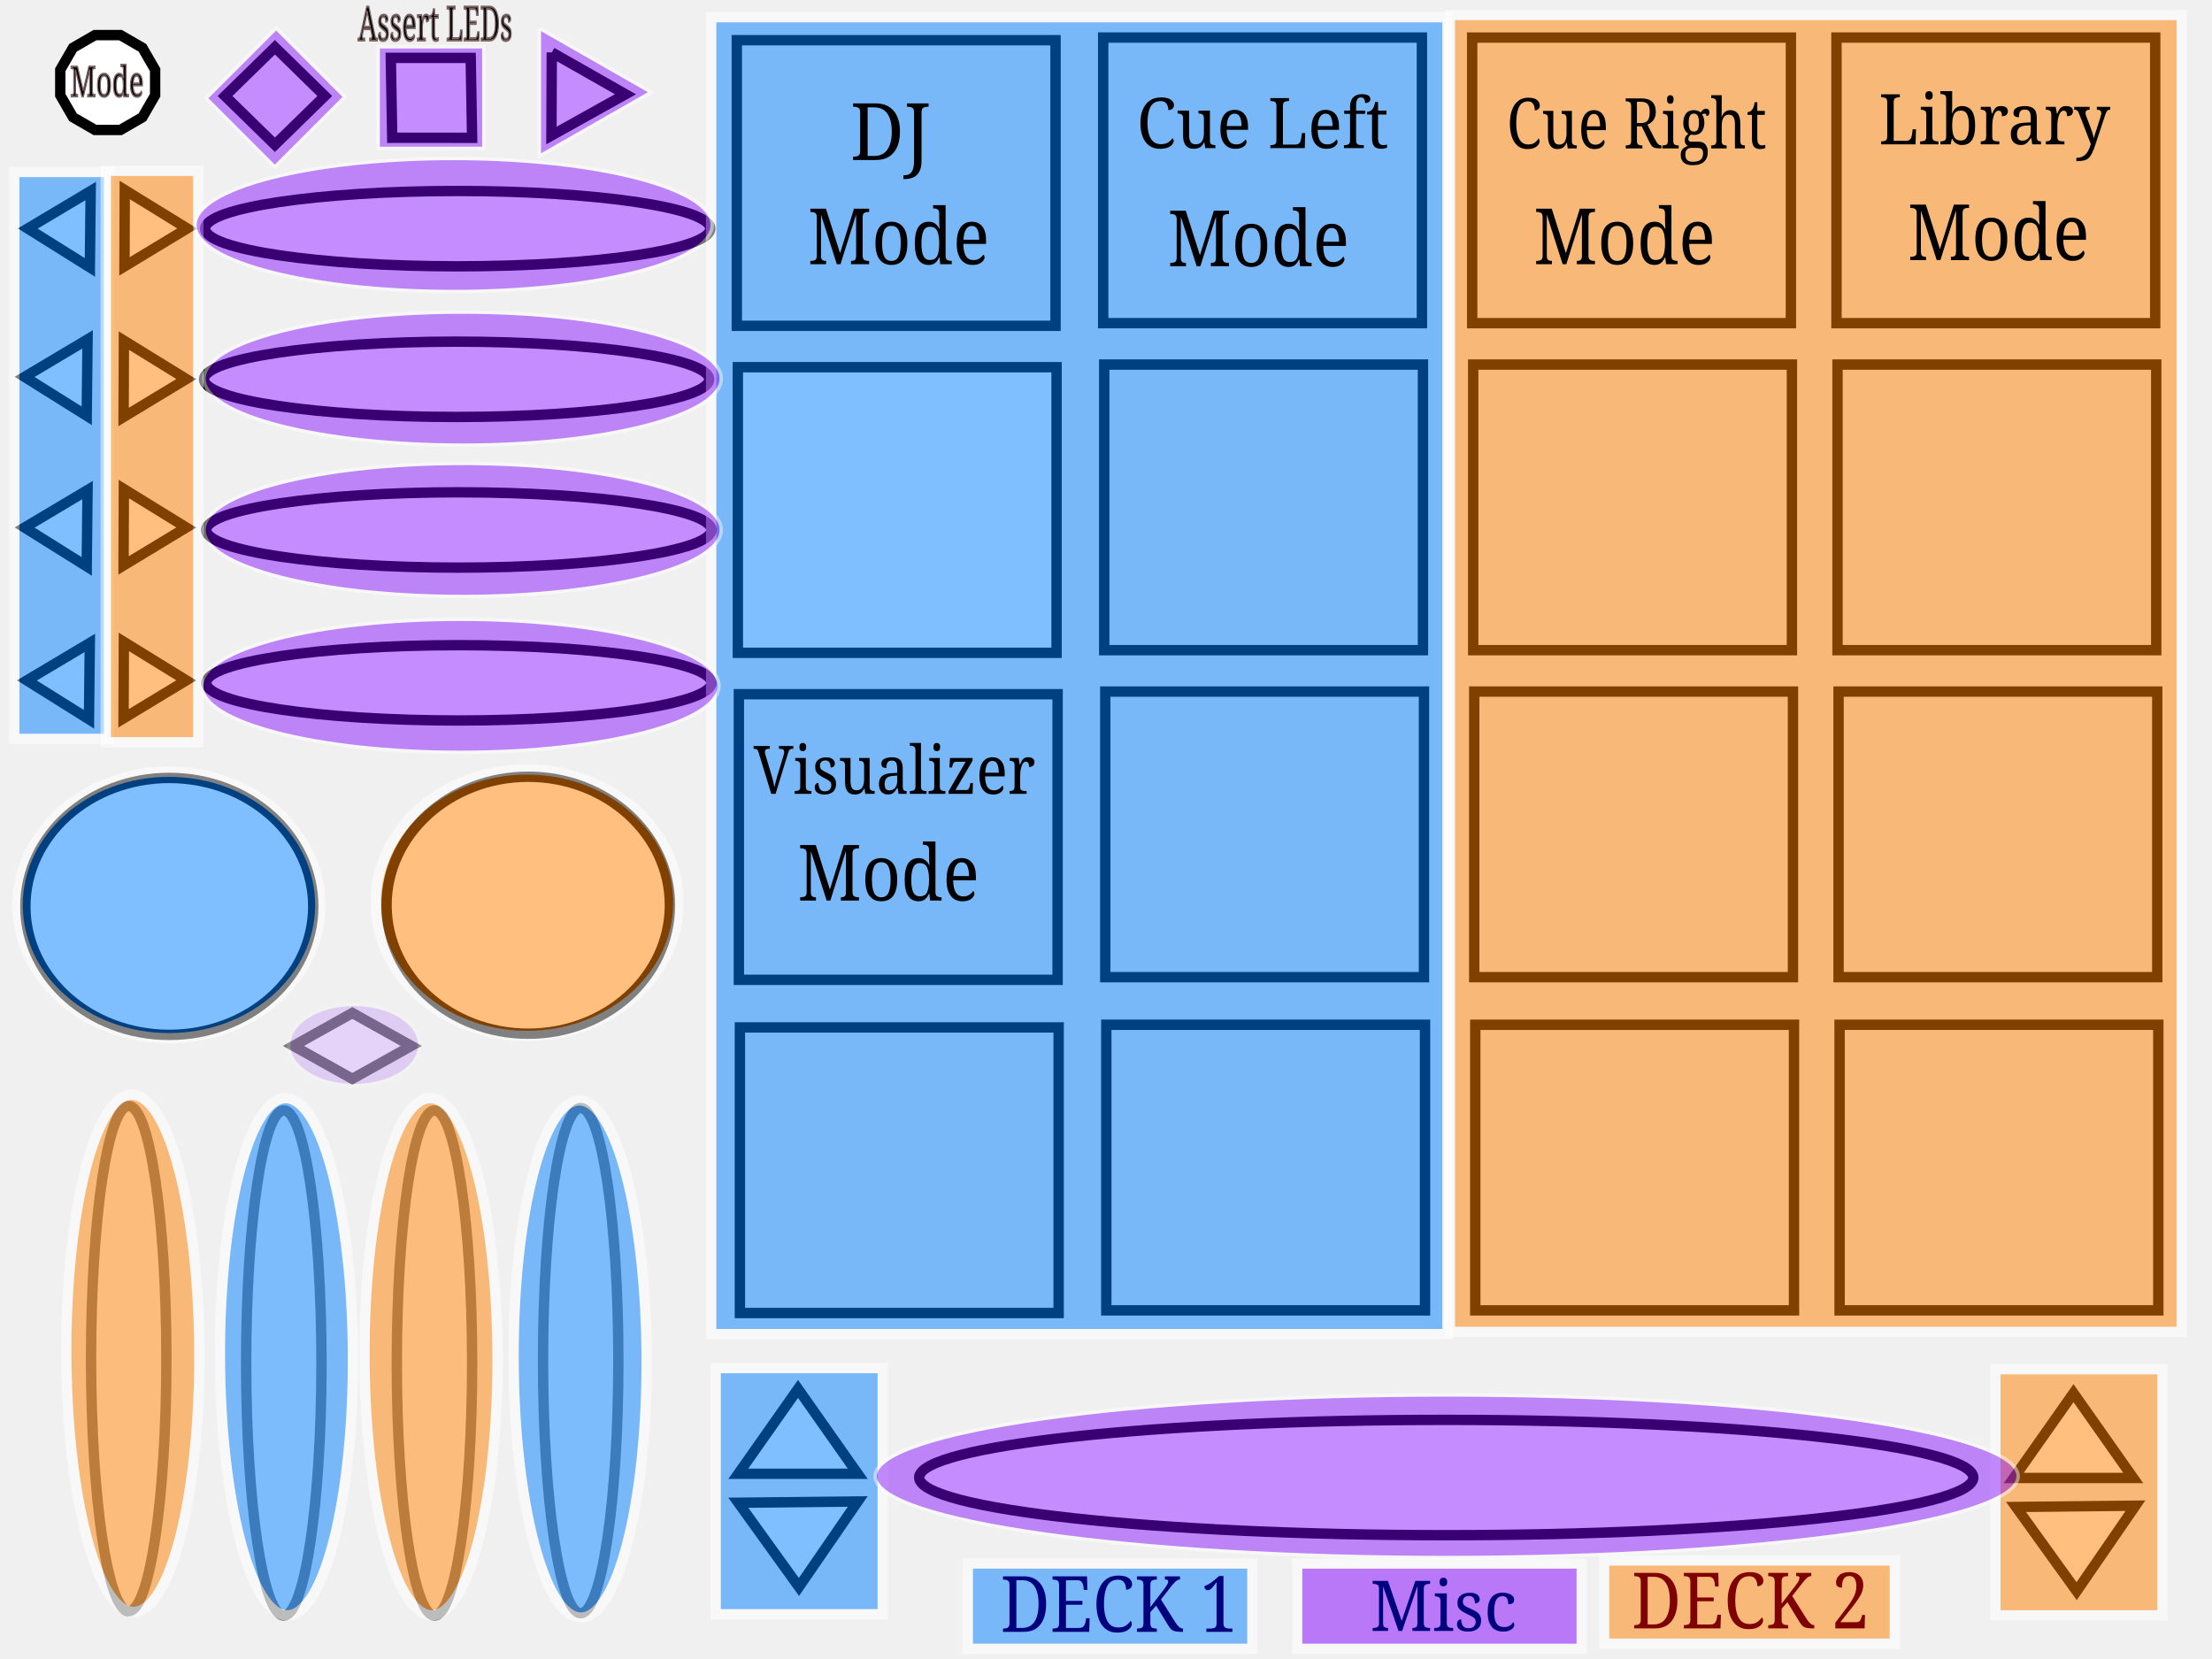
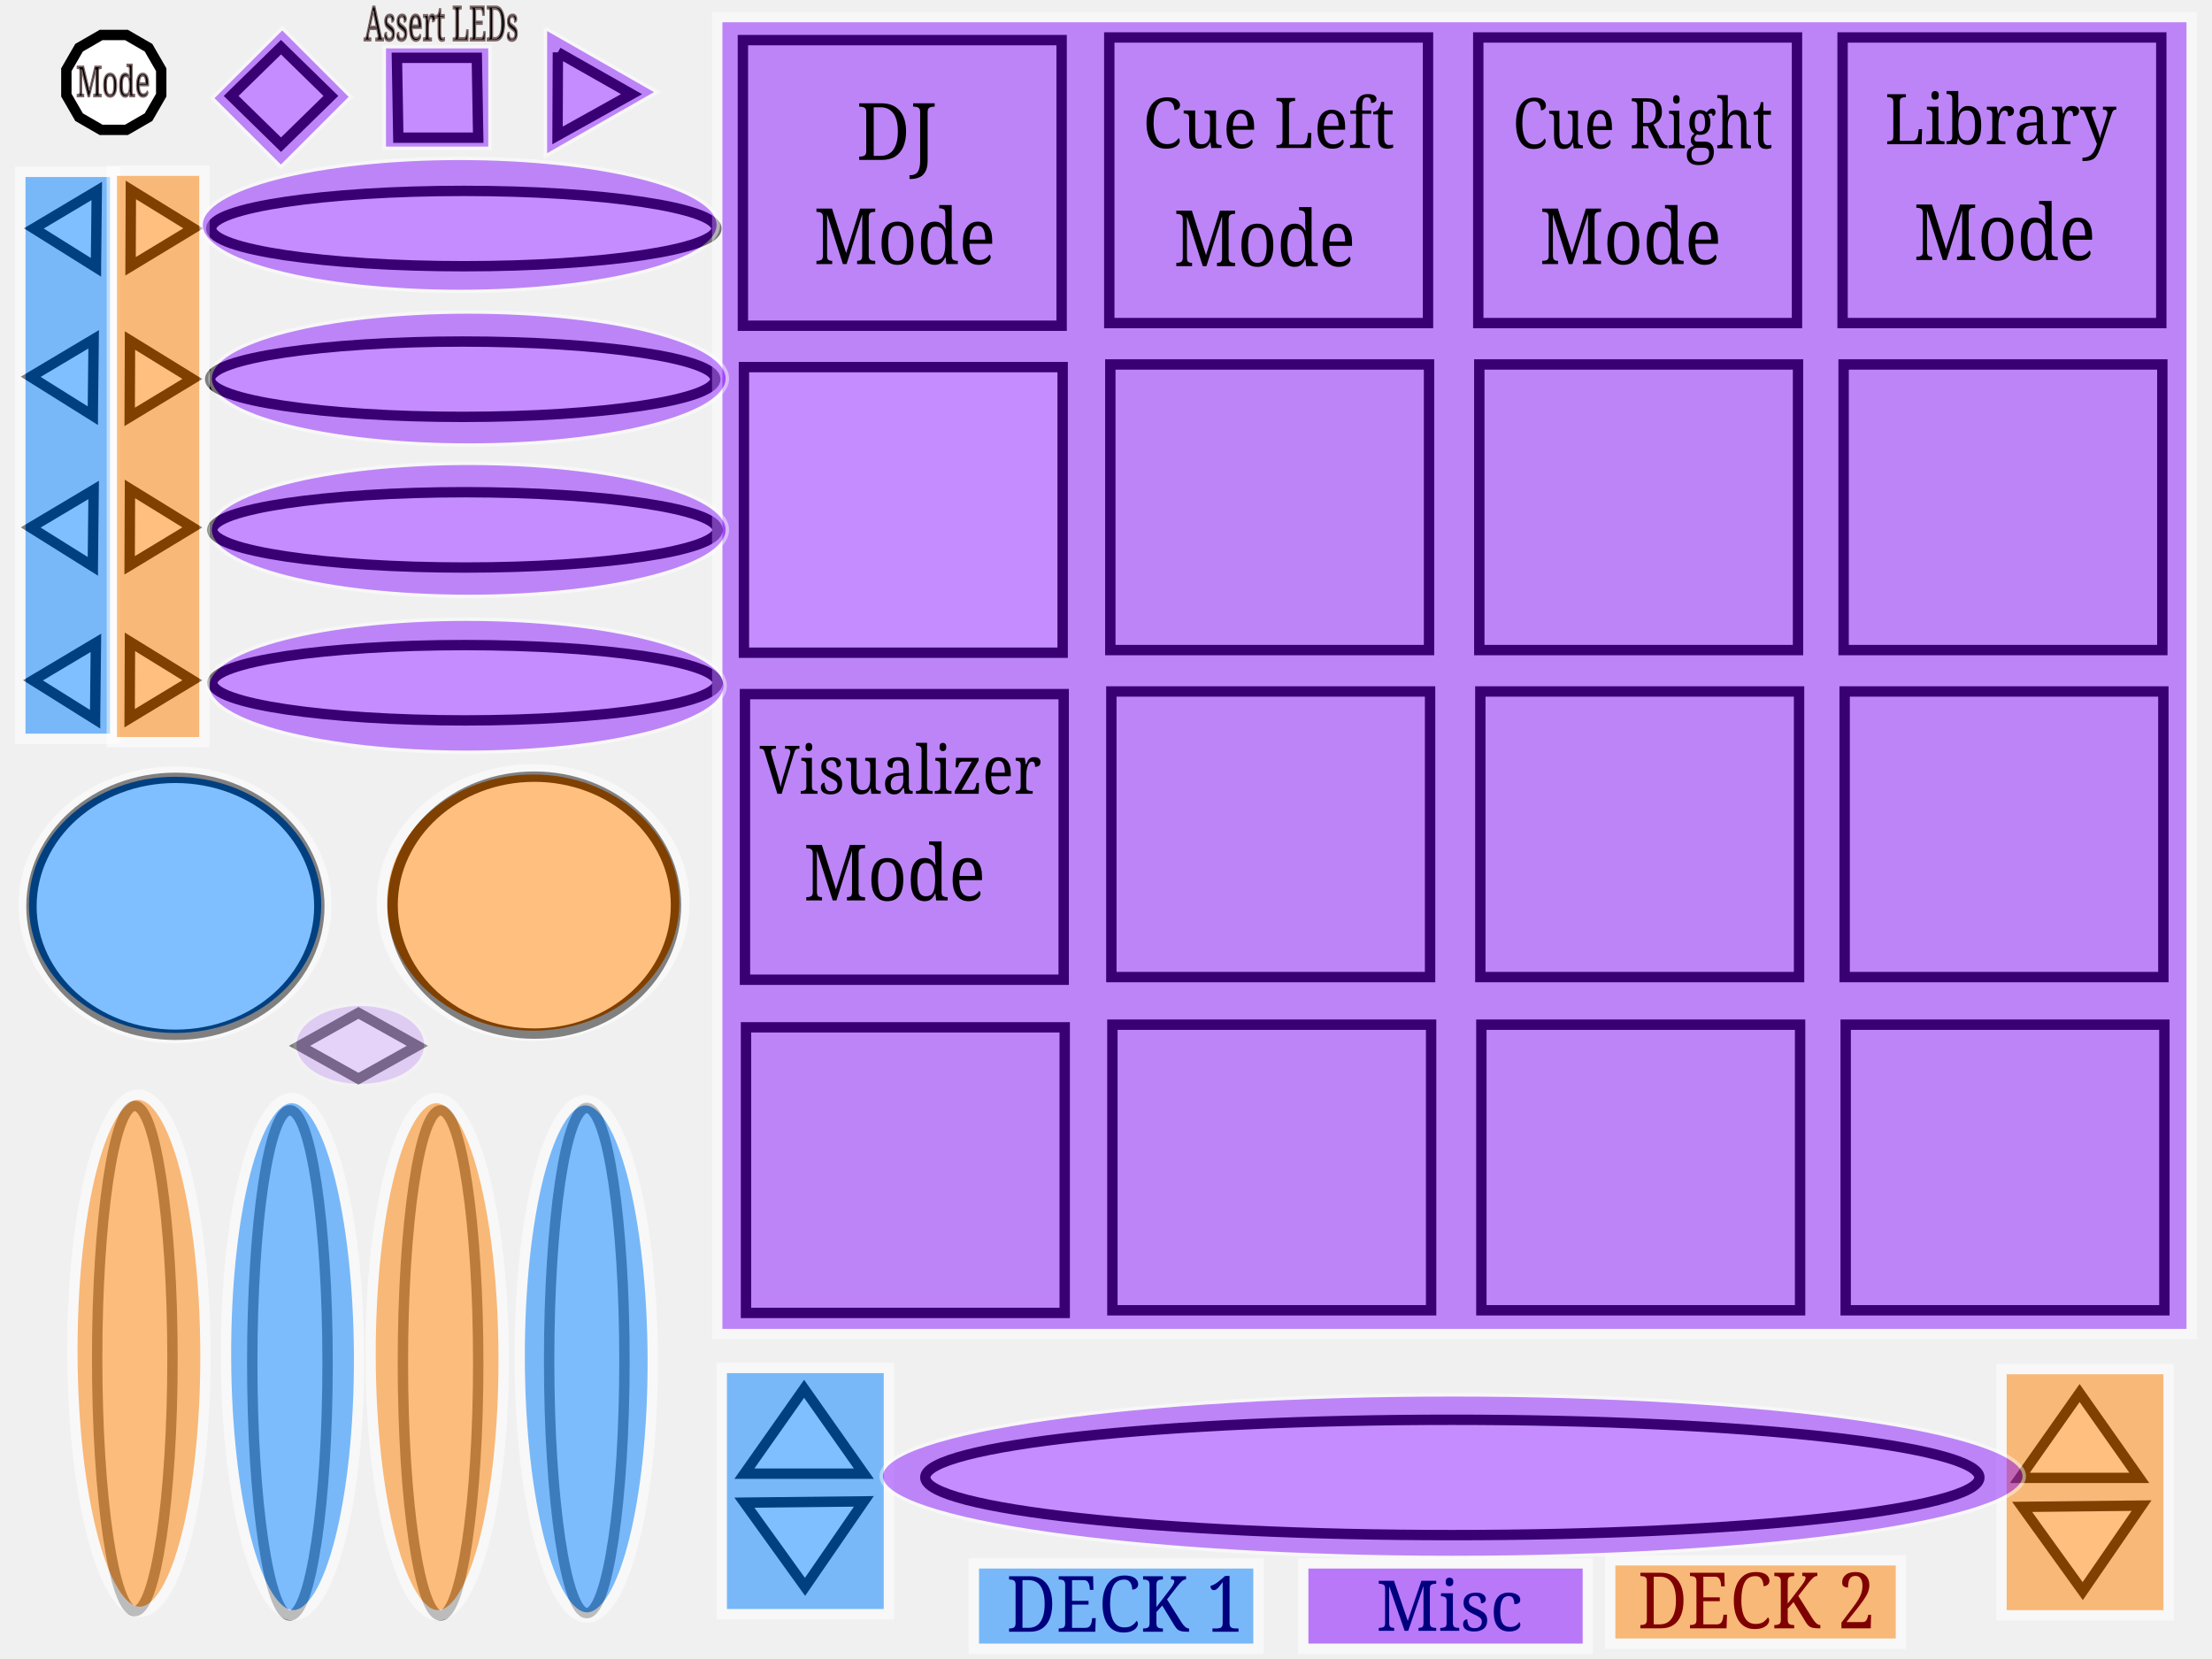
- <svg xmlns="http://www.w3.org/2000/svg" width="640" height="480">
-   <g display="inline">
-     <path fill="#ffffff" stroke="#000000" stroke-width="3" d="m6.023,75.263l11.046,-18.09l11.047,18.09l-22.092,0z" transform="rotate(-89.3703, 17.0691, 66.2168)" id="svg_32" />
-     <path fill="#ffffff" stroke="#000000" stroke-width="3" d="m213.612,426.401l17.279,-24.55l17.28,24.55l-34.559,0z" id="svg_36" />
-     <path fill="#ffffff" stroke="#000000" stroke-width="3" d="m213.744,459.153l17.279,-24.55l17.28,24.55l-34.559,0z" transform="rotate(179.391, 231.025, 446.878)" id="svg_37" />
-     <path fill="#ffffff" stroke="#000000" stroke-width="3" d="m582.65,427.624l17.279,-24.55l17.28,24.55l-34.559,0z" id="svg_38" />
-     <path fill="#ffffff" stroke="#000000" stroke-width="3" d="m583.423,460.376l17.279,-24.55l17.28,24.55l-34.559,0z" transform="rotate(179.391, 600.704, 448.101)" id="svg_39" />
-     <rect fill="none" stroke="#000000" stroke-width="3" x="214.078" y="297.262" width="92.216" height="82.635" id="svg_46" />
-     <rect fill="none" stroke="#000000" stroke-width="3" x="213.78" y="200.855" width="92.216" height="82.635" id="svg_50" />
-     <rect fill="#ffffff" stroke="#000000" stroke-width="3" x="213.479" y="106.242" width="92.216" height="82.635" id="svg_51" />
-     <rect fill="none" stroke="#000000" stroke-width="3" x="213.18" y="11.632" width="92.216" height="82.635" id="svg_52" />
-     <rect fill="none" stroke="#000000" stroke-width="3" x="320.085" y="296.497" width="92.216" height="82.635" id="svg_53" />
-     <rect fill="none" stroke="#000000" stroke-width="3" x="319.787" y="200.09" width="92.216" height="82.635" id="svg_54" />
-     <rect fill="none" stroke="#000000" stroke-width="3" x="319.486" y="105.477" width="92.216" height="82.635" id="svg_55" />
-     <rect fill="none" stroke="#000000" stroke-width="3" x="319.187" y="10.867" width="92.216" height="82.635" id="svg_56" />
-     <rect fill="none" stroke="#000000" stroke-width="3" x="426.843" y="296.498" width="92.216" height="82.635" id="svg_65" />
-     <rect fill="none" stroke="#000000" stroke-width="3" x="426.545" y="200.091" width="92.216" height="82.635" id="svg_66" />
-     <rect fill="none" stroke="#000000" stroke-width="3" x="426.244" y="105.478" width="92.216" height="82.635" id="svg_67" />
-     <rect fill="none" stroke="#000000" stroke-width="3" x="425.945" y="10.868" width="92.216" height="82.635" id="svg_68" />
-     <rect fill="none" stroke="#000000" stroke-width="3" x="532.248" y="296.497" width="92.216" height="82.635" id="svg_77" />
-     <rect fill="none" stroke="#000000" stroke-width="3" x="531.95" y="200.09" width="92.216" height="82.635" id="svg_78" />
-     <rect fill="none" stroke="#000000" stroke-width="3" x="531.649" y="105.477" width="92.216" height="82.635" id="svg_79" />
-     <rect fill="none" stroke="#000000" stroke-width="3" x="531.35" y="10.867" width="92.216" height="82.635" id="svg_80" />
-     <ellipse fill="#ffffff" stroke="#000000" stroke-width="3" cx="418.443" cy="427.495" id="svg_82" rx="16.684" ry="152.494" transform="rotate(-89.9922, 418.443, 427.495)" />
-     <path fill="#ffffff" stroke="#000000" stroke-width="3" d="m34.056,75.11l11.046,-18.09l11.047,18.09l-22.092,0z" transform="rotate(90.2301, 45.1023, 66.0645)" id="svg_86" />
-     <path fill="#ffffff" stroke="#000000" stroke-width="3" d="m5.117,118.193l11.046,-18.09l11.047,18.09l-22.092,0l0,0z" transform="rotate(-89.3703, 16.1628, 109.146)" id="svg_90" />
-     <path fill="#ffffff" stroke="#000000" stroke-width="3" d="m33.804,118.681l11.046,-18.09l11.047,18.09l-22.092,0z" transform="rotate(90.2301, 44.8495, 109.636)" id="svg_91" />
-     <path fill="#ffffff" stroke="#000000" stroke-width="3" d="m5.117,161.783l11.046,-18.09l11.047,18.09l-22.092,0l0,0z" transform="rotate(-89.3703, 16.1628, 152.736)" id="svg_92" />
-     <path fill="#ffffff" stroke="#000000" stroke-width="3" d="m33.792,161.63l11.046,-18.09l11.047,18.09l-22.092,0z" transform="rotate(90.2301, 44.8386, 152.584)" id="svg_93" />
-     <path fill="#ffffff" stroke="#000000" stroke-width="3" d="m5.772,206.013l11.046,-18.09l11.047,18.09l-22.092,0l0,0z" transform="rotate(-89.3703, 16.8184, 196.967)" id="svg_94" />
-     <path fill="#ffffff" stroke="#000000" stroke-width="3" d="m33.792,205.86l11.046,-18.09l11.047,18.09l-22.092,0z" transform="rotate(90.2301, 44.8386, 196.814)" id="svg_95" />
-     <ellipse fill="#ffffff" stroke="#000000" stroke-width="3" cx="132.436" cy="66.154" id="svg_96" rx="73.077" ry="10.897" />
-     <ellipse fill="#ffffff" stroke="#000000" stroke-width="3" cx="132.115" cy="109.743" rx="73.077" ry="10.897" id="svg_98" />
-     <ellipse fill="#ffffff" stroke="#000000" stroke-width="3" cx="132.757" cy="153.333" rx="73.077" ry="10.897" id="svg_99" />
-     <ellipse fill="#ffffff" stroke="#000000" stroke-width="3" cx="132.757" cy="197.564" rx="73.077" ry="10.897" id="svg_100" />
-     <ellipse fill="#ffffff" stroke="#000000" stroke-width="3" cx="48.983" cy="262.251" id="svg_101" rx="41.648" ry="37.173" />
-     <ellipse fill="#ffffff" stroke="#000000" stroke-width="3" cx="152.829" cy="261.907" rx="40.994" ry="37.173" id="svg_105" />
-     <ellipse opacity="0.5" fill="#ffffff" stroke="#000000" stroke-width="3" cx="37.244" cy="393.076" rx="73.077" ry="10.897" id="svg_110" transform="rotate(-90.0016, 37.2441, 393.076)" />
-     <ellipse opacity="0.5" fill="#ffffff" stroke="#000000" stroke-width="3" cx="82.115" cy="394.36" rx="73.077" ry="10.897" transform="rotate(-90.0016, 82.1152, 394.359)" id="svg_111" />
-     <ellipse opacity="0.5" fill="#ffffff" stroke="#000000" stroke-width="3" cx="125.706" cy="394.359" rx="73.077" ry="10.897" transform="rotate(-90.0016, 125.707, 394.359)" id="svg_112" />
-     <ellipse opacity="0.5" fill="#ffffff" stroke="#000000" stroke-width="3" cx="168.013" cy="393.668" rx="73.077" ry="10.897" transform="rotate(-90.0016, 168.014, 393.668)" id="svg_113" />
-     <path opacity="0.5" fill="#ffffff" stroke="#000000" stroke-width="3" d="m84.903,302.613l17.042,-9.525l17.042,9.525l-17.042,9.525l-17.042,-9.525z" id="svg_114" />
-     <path fill="#ffffff" stroke="#000000" stroke-width="3" d="m65.441,27.779l14.101,-14.427l14.101,14.427l-14.101,14.427l-14.101,-14.427z" id="svg_116" transform="rotate(-90.0006, 79.5414, 27.7794)" />
-     <path fill="#ffffff" stroke="#000000" stroke-width="3" d="m108.639,28.303l16.198,-16.489l16.199,16.489l-16.199,16.489l-16.198,-16.489z" transform="rotate(134.509, 124.837, 28.3035)" id="svg_117" />
-     <path fill="#ffffff" stroke="#000000" stroke-width="3" d="m158.262,37.911l12.019,-21.366l12.02,21.366l-24.04,0z" transform="rotate(90.2301, 170.282, 27.2283)" id="svg_118" />
-     <path fill="#ffffff" stroke="#000000" stroke-width="3" d="m17.435,20.197l3.678,-6.369l6.37,-3.678l7.355,0l6.369,3.678l3.678,6.369l0,7.355l-3.678,6.369l-6.369,3.678l-7.355,0l-6.37,-3.678l-3.678,-6.369l0,-7.355z" id="svg_119" />
+ <svg xmlns="http://www.w3.org/2000/svg" width="1280" height="960" id="svg2" version="1.1">
+   <defs id="defs100" />
+   <g display="inline" id="g4" style="display:inline" transform="matrix(2,0,0,2,3.526055,-0.05212036)">
+     <path id="svg_32" transform="matrix(0.01099012,-0.9999396,0.9999396,0.01099012,-49.33129,82.55714)" d="m 6.023,75.263 11.046,-18.09 11.047,18.09 -22.092,0 z" style="fill:#ffffff;stroke:#000000;stroke-width:3" />
+     <path id="svg_36" d="m 213.612,426.401 17.279,-24.55 17.28,24.55 -34.559,0 z" style="fill:#ffffff;stroke:#000000;stroke-width:3" />
+     <path id="svg_37" transform="matrix(-0.9999435,0.01062886,-0.01062886,-0.9999435,466.7867,891.2752)" d="m 213.744,459.153 17.279,-24.55 17.28,24.55 -34.559,0 z" style="fill:#ffffff;stroke:#000000;stroke-width:3" />
+     <path id="svg_38" d="m 582.65,427.624 17.279,-24.55 17.28,24.55 -34.559,0 z" style="fill:#ffffff;stroke:#000000;stroke-width:3" />
+     <path id="svg_39" transform="matrix(-0.9999435,0.01062886,-0.01062886,-0.9999435,1206.137,889.7919)" d="m 583.423,460.376 17.279,-24.55 17.28,24.55 -34.559,0 z" style="fill:#ffffff;stroke:#000000;stroke-width:3" />
+     <rect id="svg_46" height="82.635" width="92.216" y="297.262" x="214.078" style="fill:none;stroke:#000000;stroke-width:3" />
+     <rect id="svg_50" height="82.635" width="92.216" y="200.855" x="213.78" style="fill:none;stroke:#000000;stroke-width:3" />
+     <rect id="svg_51" height="82.635" width="92.216" y="106.242" x="213.479" style="fill:#ffffff;stroke:#000000;stroke-width:3" />
+     <rect id="svg_52" height="82.635" width="92.216" y="11.632" x="213.18" style="fill:none;stroke:#000000;stroke-width:3" />
+     <rect id="svg_53" height="82.635" width="92.216" y="296.497" x="320.085" style="fill:none;stroke:#000000;stroke-width:3" />
+     <rect id="svg_54" height="82.635" width="92.216" y="200.09" x="319.787" style="fill:none;stroke:#000000;stroke-width:3" />
+     <rect id="svg_55" height="82.635" width="92.216" y="105.477" x="319.486" style="fill:none;stroke:#000000;stroke-width:3" />
+     <rect id="svg_56" height="82.635" width="92.216" y="10.867" x="319.187" style="fill:none;stroke:#000000;stroke-width:3" />
+     <rect id="svg_65" height="82.635" width="92.216" y="296.498" x="426.843" style="fill:none;stroke:#000000;stroke-width:3" />
+     <rect id="svg_66" height="82.635" width="92.216" y="200.091" x="426.545" style="fill:none;stroke:#000000;stroke-width:3" />
+     <rect id="svg_67" height="82.635" width="92.216" y="105.478" x="426.244" style="fill:none;stroke:#000000;stroke-width:3" />
+     <rect id="svg_68" height="82.635" width="92.216" y="10.868" x="425.945" style="fill:none;stroke:#000000;stroke-width:3" />
+     <rect id="svg_77" height="82.635" width="92.216" y="296.497" x="532.248" style="fill:none;stroke:#000000;stroke-width:3" />
+     <rect id="svg_78" height="82.635" width="92.216" y="200.09" x="531.95" style="fill:none;stroke:#000000;stroke-width:3" />
+     <rect id="svg_79" height="82.635" width="92.216" y="105.477" x="531.649" style="fill:none;stroke:#000000;stroke-width:3" />
+     <rect id="svg_80" height="82.635" width="92.216" y="10.867" x="531.35" style="fill:none;stroke:#000000;stroke-width:3" />
+     <ellipse transform="matrix(1.3613568e-4,-1,1,1.3613568e-4,-9.108961,845.8798)" ry="152.494" rx="16.684" id="svg_82" cy="427.495" cx="418.443" style="fill:#ffffff;stroke:#000000;stroke-width:3" d="m 435.128,427.495 c 0,84.22 -7.47,152.494 -16.684,152.494 -9.215,0 -16.684,-68.274 -16.684,-152.494 0,-84.22 7.47,-152.494 16.684,-152.494 9.215,0 16.684,68.274 16.684,152.494 z" />
+     <path id="svg_86" transform="matrix(-0.00401599,0.9999919,-0.9999919,-0.00401599,111.3474,21.22788)" d="m 34.056,75.11 11.046,-18.09 11.047,18.09 -22.092,0 z" style="fill:#ffffff;stroke:#000000;stroke-width:3" />
+     <path id="svg_90" transform="matrix(0.01099012,-0.9999396,0.9999396,0.01099012,-93.15424,124.1083)" d="m 5.117,118.193 11.046,-18.09 11.047,18.09 -22.092,0 1e-6,0 z" style="fill:#ffffff;stroke:#000000;stroke-width:3" />
+     <path id="svg_91" transform="matrix(-0.00401599,0.9999919,-0.9999919,-0.00401599,154.6647,65.22716)" d="m 33.804,118.681 11.046,-18.09 11.047,18.09 -22.092,0 z" style="fill:#ffffff;stroke:#000000;stroke-width:3" />
+     <path id="svg_92" transform="matrix(0.01099012,-0.9999396,0.9999396,0.01099012,-136.7416,167.2192)" d="m 5.117,161.783 11.046,-18.09 11.047,18.09 -22.092,0 1e-6,0 z" style="fill:#ffffff;stroke:#000000;stroke-width:3" />
+     <path id="svg_93" transform="matrix(-0.00401599,0.9999919,-0.9999919,-0.00401599,197.6014,108.3585)" d="m 33.792,161.63 11.046,-18.09 11.047,18.09 -22.092,0 z" style="fill:#ffffff;stroke:#000000;stroke-width:3" />
+     <path id="svg_94" transform="matrix(0.01099012,-0.9999396,0.9999396,0.01099012,-180.3215,211.6197)" d="m 5.772,206.013 11.046,-18.09 11.047,18.09 -22.092,0 1e-6,0 z" style="fill:#ffffff;stroke:#000000;stroke-width:3" />
+     <path id="svg_95" transform="matrix(-0.00401599,0.9999919,-0.9999919,-0.00401599,241.8311,152.7662)" d="m 33.792,205.86 11.046,-18.09 11.047,18.09 -22.092,0 z" style="fill:#ffffff;stroke:#000000;stroke-width:3" />
+     <ellipse ry="10.897" rx="73.077" id="svg_96" cy="66.154" cx="132.436" style="fill:#ffffff;stroke:#000000;stroke-width:3" d="m 205.513,66.154 c 0,6.019 -32.718,10.897 -73.077,10.897 -40.359,0 -73.077,-4.879 -73.077,-10.897 0,-6.019 32.718,-10.897 73.077,-10.897 40.359,0 73.077,4.879 73.077,10.897 z" />
+     <ellipse id="svg_98" ry="10.897" rx="73.077" cy="109.743" cx="132.115" style="fill:#ffffff;stroke:#000000;stroke-width:3" d="m 205.192,109.743 c 0,6.019 -32.718,10.897 -73.077,10.897 -40.359,0 -73.077,-4.879 -73.077,-10.897 0,-6.019 32.718,-10.897 73.077,-10.897 40.359,0 73.077,4.879 73.077,10.897 z" />
+     <ellipse id="svg_99" ry="10.897" rx="73.077" cy="153.333" cx="132.757" style="fill:#ffffff;stroke:#000000;stroke-width:3" d="m 205.834,153.333 c 0,6.019 -32.718,10.897 -73.077,10.897 -40.359,0 -73.077,-4.879 -73.077,-10.897 0,-6.019 32.718,-10.897 73.077,-10.897 40.359,0 73.077,4.879 73.077,10.897 z" />
+     <ellipse id="svg_100" ry="10.897" rx="73.077" cy="197.564" cx="132.757" style="fill:#ffffff;stroke:#000000;stroke-width:3" d="m 205.834,197.564 c 0,6.019 -32.718,10.897 -73.077,10.897 -40.359,0 -73.077,-4.879 -73.077,-10.897 0,-6.019 32.718,-10.897 73.077,-10.897 40.359,0 73.077,4.879 73.077,10.897 z" />
+     <ellipse ry="37.173" rx="41.648" id="svg_101" cy="262.251" cx="48.983" style="fill:#ffffff;stroke:#000000;stroke-width:3" d="m 90.631,262.251 c 0,20.53 -18.646,37.173 -41.648,37.173 -23.002,0 -41.648,-16.643 -41.648,-37.173 0,-20.53 18.646,-37.173 41.648,-37.173 23.002,0 41.648,16.643 41.648,37.173 z" />
+     <ellipse id="svg_105" ry="37.173" rx="40.994" cy="261.907" cx="152.829" style="fill:#ffffff;stroke:#000000;stroke-width:3" d="m 193.823,261.907 c 0,20.53 -18.354,37.173 -40.994,37.173 -22.641,0 -40.994,-16.643 -40.994,-37.173 0,-20.53 18.354,-37.173 40.994,-37.173 22.641,0 40.994,16.643 40.994,37.173 z" />
+     <ellipse transform="matrix(-2.7925268e-5,-1,1,-2.7925268e-5,-355.8309,430.3311)" id="svg_110" ry="10.897" rx="73.077" cy="393.076" cx="37.244" style="opacity:0.5;fill:#ffffff;stroke:#000000;stroke-width:3" d="m 110.321,393.076 c 0,6.019 -32.718,10.897 -73.077,10.897 -40.359,0 -73.077,-4.879 -73.077,-10.897 0,-6.019 32.718,-10.897 73.077,-10.897 40.359,0 73.077,4.879 73.077,10.897 z" />
+     <ellipse id="svg_111" transform="matrix(-2.7925268e-5,-1,1,-2.7925268e-5,-312.2415,476.4852)" ry="10.897" rx="73.077" cy="394.36" cx="82.115" style="opacity:0.5;fill:#ffffff;stroke:#000000;stroke-width:3" d="m 155.192,394.36 c 0,6.019 -32.718,10.897 -73.077,10.897 -40.359,0 -73.077,-4.879 -73.077,-10.897 0,-6.019 32.718,-10.897 73.077,-10.897 40.359,0 73.077,4.879 73.077,10.897 z" />
+     <ellipse id="svg_112" transform="matrix(-2.7925268e-5,-1,1,-2.7925268e-5,-268.6485,520.077)" ry="10.897" rx="73.077" cy="394.359" cx="125.706" style="opacity:0.5;fill:#ffffff;stroke:#000000;stroke-width:3" d="m 198.783,394.359 c 0,6.019 -32.718,10.897 -73.077,10.897 -40.359,0 -73.077,-4.879 -73.077,-10.897 0,-6.019 32.718,-10.897 73.077,-10.897 40.359,0 73.077,4.879 73.077,10.897 z" />
+     <ellipse id="svg_113" transform="matrix(-2.7925268e-5,-1,1,-2.7925268e-5,-225.6493,561.693)" ry="10.897" rx="73.077" cy="393.668" cx="168.013" style="opacity:0.5;fill:#ffffff;stroke:#000000;stroke-width:3" d="m 241.09,393.668 c 0,6.019 -32.718,10.897 -73.077,10.897 -40.359,0 -73.077,-4.879 -73.077,-10.897 0,-6.019 32.718,-10.897 73.077,-10.897 40.359,0 73.077,4.879 73.077,10.897 z" />
+     <path id="svg_114" d="m 84.903,302.613 17.042,-9.525 17.042,9.525 -17.042,9.525 -17.042,-9.525 z" style="opacity:0.5;fill:#ffffff;stroke:#000000;stroke-width:3" />
+     <path transform="matrix(-1.0471976e-5,-1,1,-1.0471976e-5,51.76283,107.3211)" id="svg_116" d="M 65.441,27.779 79.542,13.352 93.643,27.779 79.542,42.206 65.441,27.779 z" style="fill:#ffffff;stroke:#000000;stroke-width:3" />
+     <path id="svg_117" transform="matrix(-0.7010213,0.7131403,-0.7131403,-0.7010213,232.5348,-40.88144)" d="m 108.639,28.303 16.198,-16.489 16.199,16.489 -16.199,16.489 -16.198,-16.489 z" style="fill:#ffffff;stroke:#000000;stroke-width:3" />
+     <path id="svg_118" transform="matrix(-0.00401599,0.9999919,-0.9999919,-0.00401599,198.1939,-142.943)" d="m 158.262,37.911 12.019,-21.366 12.02,21.366 -24.04,0 z" style="fill:#ffffff;stroke:#000000;stroke-width:3" />
+     <path id="svg_119" d="m 17.435,20.197 3.678,-6.369 6.37,-3.678 7.355,0 6.369,3.678 3.678,6.369 0,7.355 -3.678,6.369 -6.369,3.678 -7.355,0 -6.37,-3.678 -3.678,-6.369 0,-7.355 z" style="fill:#ffffff;stroke:#000000;stroke-width:3" />
  </g>
-   <g display="inline">
-     <rect fill="#007fff" stroke="#ffffff" stroke-width="3" x="205.752" y="4.967" width="213.072" height="381.046" id="svg_127" opacity="0.5" />
-     <rect fill="#007fff" stroke="#ffffff" stroke-width="3" opacity="0.5" x="207.059" y="395.817" width="48.366" height="71.242" id="svg_129" />
-     <rect fill="#007fff" stroke="#ffffff" stroke-width="3" opacity="0.5" x="4.118" y="49.739" width="27.45" height="164.052" id="svg_133" />
-     <rect fill="#ff7f00" stroke="#ffffff" stroke-width="3" opacity="0.5" x="30.589" y="49.411" width="26.797" height="165.359" id="svg_134" />
-     <rect fill="#ff7f00" stroke="#ffffff" stroke-width="3" opacity="0.5" x="577.32" y="396.144" width="48.366" height="71.242" id="svg_136" />
-     <rect fill="#ff7f00" stroke="#ffffff" stroke-width="3" x="419.479" y="4.314" width="211.765" height="381.046" opacity="0.5" id="svg_137" />
-     <ellipse fill="#007fff" stroke="#ffffff" stroke-width="3" opacity="0.5" cx="48.889" cy="261.83" id="svg_138" rx="43.791" ry="38.562" />
-     <ellipse fill="#ff7f00" stroke="#ffffff" stroke-width="3" opacity="0.5" cx="152.484" cy="261.176" rx="43.791" ry="38.562" id="svg_139" />
-     <ellipse fill="#7f00ff" stroke="#ffffff" cx="418.562" cy="427.124" id="svg_213" rx="165.36" ry="23.529" opacity="0.45" />
-     <ellipse fill="#ff7f00" stroke="#ffffff" cx="38.432" cy="391.566" rx="74.822" ry="19.257" opacity="0.5" id="svg_221" transform="rotate(89.8086, 38.4316, 391.566)" stroke-width="3" />
-     <ellipse fill="#007fff" stroke="#ffffff" cx="82.878" cy="392.547" rx="74.822" ry="19.257" opacity="0.5" transform="rotate(89.8086, 82.877, 392.547)" id="svg_222" stroke-width="3" />
-     <ellipse fill="#ff7f00" stroke="#ffffff" cx="124.708" cy="392.547" rx="74.822" ry="19.257" opacity="0.5" transform="rotate(89.8086, 124.709, 392.547)" id="svg_223" stroke-width="3" />
-     <ellipse fill="#007fff" stroke="#ffffff" cx="167.845" cy="393.201" rx="74.822" ry="19.257" opacity="0.5" transform="rotate(89.8086, 167.846, 393.201)" id="svg_224" stroke-width="3" />
-     <ellipse fill="#7f00ff" stroke="#ffffff" cx="133.205" cy="198.429" rx="74.822" ry="19.257" opacity="0.45" transform="rotate(-179.999, 133.205, 198.43)" id="svg_225" />
-     <ellipse fill="#7f00ff" stroke="#ffffff" cx="133.856" cy="153.335" rx="74.822" ry="19.257" opacity="0.45" transform="rotate(-179.999, 133.857, 153.334)" id="svg_227" />
-     <ellipse fill="#7f00ff" stroke="#ffffff" cx="133.856" cy="109.544" rx="74.822" ry="19.257" opacity="0.45" transform="rotate(-179.999, 133.857, 109.545)" id="svg_228" />
-     <ellipse fill="#7f00ff" stroke="#ffffff" cx="131.241" cy="65.1" rx="74.822" ry="19.257" opacity="0.45" transform="rotate(-179.999, 131.24, 65.0996)" id="svg_229" />
-     <ellipse fill="#7f00ff" stroke="#ffffff" opacity="0.15" cx="102.484" cy="302.353" id="svg_230" rx="18.954" ry="11.765" />
-     <rect fill="#007fff" stroke="#ffffff" stroke-width="3" opacity="0.5" x="280.002" y="452.352" width="82.353" height="24.706" id="svg_233" />
-     <rect fill="#ff7f00" stroke="#ffffff" stroke-width="3" opacity="0.5" x="464.117" y="451.47" width="84.118" height="24.118" id="svg_236" />
-     <rect fill="#7f00ff" stroke="#ffffff" stroke-width="3" opacity="0.5" x="375.296" y="452.353" width="82.353" height="24.706" id="svg_239" />
-     <rect opacity="0.45" id="svg_33" height="29.412" width="30.588" y="13.529" x="109.412" stroke="#ffffff" fill="#7f00ff" />
-     <rect transform="rotate(-45, 79.704, 28.234)" id="svg_34" opacity="0.45" height="28.164" width="28.71" y="14.153" x="65.35" stroke="#ffffff" fill="#7f00ff" />
-     <path transform="rotate(90, 172.251, 26.678)" id="svg_42" d="m153.723,42.89l18.528,-32.425l18.528,32.425l-37.057,0z" opacity="0.45" stroke="#ffffff" fill="#7f00ff" />
+   <g display="inline" id="g52" style="display:inline" transform="matrix(2,0,0,2,3.526055,-0.05212036)">
+     <rect id="svg_127" height="381.046" width="426.603" y="4.967" x="205.753" style="opacity:0.45;fill:#7f00ff;stroke:#ffffff;stroke-width:3" />
+     <rect id="svg_129" height="71.242" width="48.366" y="395.817" x="207.059" style="opacity:0.5;fill:#007fff;stroke:#ffffff;stroke-width:3" />
+     <rect id="svg_133" height="164.052" width="27.45" y="49.739" x="4.118" style="opacity:0.5;fill:#007fff;stroke:#ffffff;stroke-width:3" />
+     <rect id="svg_134" height="165.359" width="26.797" y="49.411" x="30.589" style="opacity:0.5;fill:#ff7f00;stroke:#ffffff;stroke-width:3" />
+     <rect id="svg_136" height="71.242" width="48.366" y="396.144" x="577.32" style="opacity:0.5;fill:#ff7f00;stroke:#ffffff;stroke-width:3" />
+     <ellipse ry="38.562" rx="43.791" id="svg_138" cy="261.83" cx="48.889" style="opacity:0.5;fill:#007fff;stroke:#ffffff;stroke-width:3" d="m 92.68,261.83 c 0,21.297 -19.606,38.562 -43.791,38.562 -24.185,0 -43.791,-17.265 -43.791,-38.562 0,-21.297 19.606,-38.562 43.791,-38.562 24.185,0 43.791,17.265 43.791,38.562 z" />
+     <ellipse id="svg_139" ry="38.562" rx="43.791" cy="261.176" cx="152.484" style="opacity:0.5;fill:#ff7f00;stroke:#ffffff;stroke-width:3" d="m 196.275,261.176 c 0,21.297 -19.606,38.562 -43.791,38.562 -24.185,0 -43.791,-17.265 -43.791,-38.562 0,-21.297 19.606,-38.562 43.791,-38.562 24.185,0 43.791,17.265 43.791,38.562 z" />
+     <ellipse ry="23.529" rx="165.36" id="svg_213" cy="427.124" cx="418.562" style="opacity:0.45;fill:#7f00ff;stroke:#ffffff" d="m 583.922,427.124 c 0,12.995 -74.034,23.529 -165.36,23.529 -91.326,0 -165.36,-10.534 -165.36,-23.529 0,-12.995 74.034,-23.529 165.36,-23.529 91.326,0 165.36,10.534 165.36,23.529 z" />
+     <ellipse transform="matrix(0.00334055,0.9999944,-0.9999944,0.00334055,429.867,351.8266)" id="svg_221" ry="19.257" rx="74.822" cy="391.566" cx="38.432" style="opacity:0.5;fill:#ff7f00;stroke:#ffffff;stroke-width:3" d="m 113.254,391.566 c 0,10.635 -33.499,19.257 -74.822,19.257 -41.323,0 -74.822,-8.622 -74.822,-19.257 0,-10.635 33.499,-19.257 74.822,-19.257 41.323,0 74.822,8.622 74.822,19.257 z" />
+     <ellipse id="svg_222" transform="matrix(0.00334055,0.9999944,-0.9999944,0.00334055,475.1449,308.3591)" ry="19.257" rx="74.822" cy="392.547" cx="82.878" style="opacity:0.5;fill:#007fff;stroke:#ffffff;stroke-width:3" d="m 157.7,392.547 c 0,10.635 -33.499,19.257 -74.822,19.257 -41.323,0 -74.822,-8.622 -74.822,-19.257 0,-10.635 33.499,-19.257 74.822,-19.257 41.323,0 74.822,8.622 74.822,19.257 z" />
+     <ellipse id="svg_223" transform="matrix(0.00334055,0.9999944,-0.9999944,0.00334055,516.8372,266.5274)" ry="19.257" rx="74.822" cy="392.547" cx="124.708" style="opacity:0.5;fill:#ff7f00;stroke:#ffffff;stroke-width:3" d="m 199.53,392.547 c 0,10.635 -33.499,19.257 -74.822,19.257 -41.323,0 -74.822,-8.622 -74.822,-19.257 0,-10.635 33.499,-19.257 74.822,-19.257 41.323,0 74.822,8.622 74.822,19.257 z" />
+     <ellipse id="svg_224" transform="matrix(0.00334055,0.9999944,-0.9999944,0.00334055,560.4841,224.0424)" ry="19.257" rx="74.822" cy="393.201" cx="167.845" style="opacity:0.5;fill:#007fff;stroke:#ffffff;stroke-width:3" d="m 242.668,393.201 c 0,10.635 -33.499,19.257 -74.822,19.257 -41.323,0 -74.822,-8.622 -74.822,-19.257 0,-10.635 33.499,-19.257 74.822,-19.257 41.323,0 74.822,8.622 74.822,19.257 z" />
+     <ellipse id="svg_225" transform="matrix(-1,-1.7453293e-5,1.7453293e-5,-1,266.4065,396.8623)" ry="19.257" rx="74.822" cy="198.429" cx="133.205" style="opacity:0.45;fill:#7f00ff;stroke:#ffffff" d="m 208.027,198.429 c 0,10.635 -33.499,19.257 -74.822,19.257 -41.323,0 -74.822,-8.622 -74.822,-19.257 0,-10.635 33.499,-19.257 74.822,-19.257 41.323,0 74.822,8.622 74.822,19.257 z" />
+     <ellipse id="svg_227" transform="matrix(-1,-1.7453293e-5,1.7453293e-5,-1,267.7113,306.6703)" ry="19.257" rx="74.822" cy="153.335" cx="133.856" style="opacity:0.45;fill:#7f00ff;stroke:#ffffff" d="m 208.678,153.335 c 0,10.635 -33.499,19.257 -74.822,19.257 -41.323,0 -74.822,-8.622 -74.822,-19.257 0,-10.635 33.499,-19.257 74.822,-19.257 41.323,0 74.822,8.622 74.822,19.257 z" />
+     <ellipse id="svg_228" transform="matrix(-1,-1.7453293e-5,1.7453293e-5,-1,267.7121,219.0923)" ry="19.257" rx="74.822" cy="109.544" cx="133.856" style="opacity:0.45;fill:#7f00ff;stroke:#ffffff" d="m 208.678,109.544 c 0,10.635 -33.499,19.257 -74.822,19.257 -41.323,0 -74.822,-8.622 -74.822,-19.257 0,-10.635 33.499,-19.257 74.822,-19.257 41.323,0 74.822,8.622 74.822,19.257 z" />
+     <ellipse id="svg_229" transform="matrix(-1,-1.7453293e-5,1.7453293e-5,-1,262.4789,130.2015)" ry="19.257" rx="74.822" cy="65.1" cx="131.241" style="opacity:0.45;fill:#7f00ff;stroke:#ffffff" d="m 206.064,65.1 c 0,10.635 -33.499,19.257 -74.822,19.257 -41.323,0 -74.822,-8.622 -74.822,-19.257 0,-10.635 33.499,-19.257 74.822,-19.257 41.323,0 74.822,8.622 74.822,19.257 z" />
+     <ellipse ry="11.765" rx="18.954" id="svg_230" cy="302.353" cx="102.484" style="opacity:0.15;fill:#7f00ff;stroke:#ffffff" d="m 121.438,302.353 c 0,6.497 -8.486,11.765 -18.954,11.765 -10.468,0 -18.954,-5.267 -18.954,-11.765 0,-6.497 8.486,-11.765 18.954,-11.765 10.468,0 18.954,5.267 18.954,11.765 z" />
+     <rect id="svg_233" height="24.706" width="82.353" y="452.352" x="280.002" style="opacity:0.5;fill:#007fff;stroke:#ffffff;stroke-width:3" />
+     <rect id="svg_236" height="24.118" width="84.118" y="451.47" x="464.117" style="opacity:0.5;fill:#ff7f00;stroke:#ffffff;stroke-width:3" />
+     <rect id="svg_239" height="24.706" width="82.353" y="452.353" x="375.296" style="opacity:0.5;fill:#7f00ff;stroke:#ffffff;stroke-width:3" />
+     <rect x="109.412" y="13.529" width="30.588" height="29.412" id="svg_33" style="opacity:0.45;fill:#7f00ff;stroke:#ffffff" />
+     <rect x="65.35" y="14.153" width="28.71" height="28.164" id="svg_34" transform="matrix(0.7071068,-0.7071068,0.7071068,0.7071068,3.380308,64.62879)" style="opacity:0.45;fill:#7f00ff;stroke:#ffffff" />
+     <path d="m 153.723,42.89 18.528,-32.425 18.528,32.425 -37.057,0 z" id="svg_42" transform="matrix(0,1,-1,0,198.929,-145.573)" style="opacity:0.45;fill:#7f00ff;stroke:#ffffff" />
  </g>
-   <g display="inline">
-     <text fill="#00007f" stroke="#ffffff" stroke-width="0" x="335.277" y="478.04" id="svg_235" font-size="24" font-family="serif" text-anchor="middle" xml:space="preserve" transform="matrix(0.822304, 0, 0, 0.936975, 48.1244, 24.2312)">DECK 1</text>
-     <text fill="#7f0000" stroke="#ffffff" stroke-width="0" x="557.394" y="476.972" font-size="24" font-family="serif" text-anchor="middle" xml:space="preserve" transform="matrix(0.822304, 0, 0, 0.936975, 48.1244, 24.2312)" id="svg_238">DECK 2</text>
-     <text fill="#00007f" stroke="#ffffff" stroke-width="0" x="450.106" y="476.836" font-size="24" font-family="serif" text-anchor="middle" xml:space="preserve" transform="matrix(0.803417, 0, 0, 0.844391, 56.0228, 69.2374)" id="svg_241">Misc</text>
-     <text id="svg_27" fill="#000000" stroke="#7c6666" x="165.995" y="9.267" font-size="24" font-family="serif" text-anchor="middle" xml:space="preserve" transform="matrix(0.333265, 0, 0, 0.507533, -24.3719, 23.2327)">Mode</text>
-     <text id="svg_29" fill="#000000" stroke="#7c6666" x="496.889" y="-25.873" font-size="24" font-family="serif" text-anchor="middle" xml:space="preserve" transform="matrix(0.329296, 0, 0, 0.572779, -37.7124, 26.5506)">Assert LEDs</text>
-     <text id="svg_2" fill="#000000" stroke="#ffffff" stroke-width="0" x="256.23" y="23.074" font-size="24" font-family="serif" text-anchor="middle" xml:space="preserve" transform="matrix(0.893633, 0, 0, 0.955614, 28.6712, 24.2467)">DJ</text>
-     <text id="svg_3" fill="#000000" stroke="#ffffff" stroke-width="0" x="257.66" y="55.717" font-size="24" font-family="serif" text-anchor="middle" xml:space="preserve" transform="matrix(0.822304, 0, 0, 0.936975, 48.1244, 24.2312)">Mode</text>
-     <text id="svg_4" fill="#000000" stroke="#ffffff" stroke-width="0" x="384.541" y="22.084" font-size="24" font-family="serif" text-anchor="middle" xml:space="preserve" transform="matrix(0.773753, 0, 0, 0.844247, 67.7741, 24.2057)">Cue Left</text>
-     <text id="svg_5" fill="#000000" stroke="#ffffff" stroke-width="0" x="384.279" y="56.344" font-size="24" font-family="serif" text-anchor="middle" xml:space="preserve" transform="matrix(0.822304, 0, 0, 0.936975, 48.1244, 24.2312)">Mode</text>
-     <text id="svg_6" fill="#000000" stroke="#ffffff" stroke-width="0" x="513.042" y="55.716" font-size="24" font-family="serif" text-anchor="middle" xml:space="preserve" transform="matrix(0.822304, 0, 0, 0.936975, 48.1244, 24.2312)">Mode</text>
-     <text id="svg_7" fill="#000000" stroke="#ffffff" stroke-width="0" x="644.667" y="54.46" font-size="24" font-family="serif" text-anchor="middle" xml:space="preserve" transform="matrix(0.822304, 0, 0, 0.936975, 48.1244, 24.2312)">Mode</text>
-     <text id="svg_9" fill="#000000" stroke="#ffffff" stroke-width="0" x="254.086" y="252.218" font-size="24" font-family="serif" text-anchor="middle" xml:space="preserve" transform="matrix(0.822304, 0, 0, 0.936975, 48.1244, 24.2312)">Mode</text>
-     <text id="svg_10" fill="#000000" stroke="#ffffff" stroke-width="0" x="532.541" y="22.183" font-size="24" font-family="serif" text-anchor="middle" xml:space="preserve" transform="matrix(0.689634, 0, 0, 0.844247, 106.272, 24.2057)">Cue Right</text>
-     <text id="svg_11" fill="#000000" stroke="#ffffff" stroke-width="0" x="658.202" y="20.79" font-size="24" font-family="serif" text-anchor="middle" xml:space="preserve" transform="matrix(0.773753, 0, 0, 0.844247, 67.7741, 24.2057)">Library</text>
-     <text id="svg_12" fill="#000000" stroke="#ffffff" stroke-width="0" x="252.514" y="242.994" font-size="24" font-family="serif" text-anchor="middle" xml:space="preserve" transform="matrix(0.708862, 0, 0, 0.808063, 79.8035, 33.3369)">Visualizer</text>
+   <g display="inline" id="g79" style="display:inline" transform="matrix(2,0,0,2,3.526055,-0.05212036)">
+     <text transform="matrix(0.822304,0,0,0.936975,48.1244,24.2312)" xml:space="preserve" font-size="24" id="svg_235" y="478.04" x="335.277" style="font-size:24px;text-anchor:middle;fill:#00007f;stroke:#ffffff;stroke-width:0;font-family:serif">DECK 1</text>
+     <text id="svg_238" transform="matrix(0.822304,0,0,0.936975,48.1244,24.2312)" xml:space="preserve" font-size="24" y="476.972" x="557.394" style="font-size:24px;text-anchor:middle;fill:#7f0000;stroke:#ffffff;stroke-width:0;font-family:serif">DECK 2</text>
+     <text id="svg_241" transform="matrix(0.803417,0,0,0.844391,56.0228,69.2374)" xml:space="preserve" font-size="24" y="476.836" x="450.106" style="font-size:24px;text-anchor:middle;fill:#00007f;stroke:#ffffff;stroke-width:0;font-family:serif">Misc</text>
+     <text transform="matrix(0.333265,0,0,0.507533,-24.3719,23.2327)" xml:space="preserve" font-size="24" y="9.267" x="165.995" id="svg_27" style="font-size:24px;text-anchor:middle;fill:#000000;stroke:#7c6666;font-family:serif">Mode</text>
+     <text transform="matrix(0.329296,0,0,0.572779,-37.7124,26.5506)" xml:space="preserve" font-size="24" y="-25.873" x="496.889" id="svg_29" style="font-size:24px;text-anchor:middle;fill:#000000;stroke:#7c6666;font-family:serif">Assert LEDs</text>
+     <text transform="matrix(0.893633,0,0,0.955614,28.6712,24.2467)" xml:space="preserve" font-size="24" y="23.074" x="256.23" id="svg_2" style="font-size:24px;text-anchor:middle;fill:#000000;stroke:#ffffff;stroke-width:0;font-family:serif">DJ</text>
+     <text transform="matrix(0.822304,0,0,0.936975,48.1244,24.2312)" xml:space="preserve" font-size="24" y="55.717" x="257.66" id="svg_3" style="font-size:24px;text-anchor:middle;fill:#000000;stroke:#ffffff;stroke-width:0;font-family:serif">Mode</text>
+     <text transform="matrix(0.773753,0,0,0.844247,67.7741,24.2057)" xml:space="preserve" font-size="24" y="22.084" x="384.541" id="svg_4" style="font-size:24px;text-anchor:middle;fill:#000000;stroke:#ffffff;stroke-width:0;font-family:serif">Cue Left</text>
+     <text transform="matrix(0.822304,0,0,0.936975,48.1244,24.2312)" xml:space="preserve" font-size="24" y="56.344" x="384.279" id="svg_5" style="font-size:24px;text-anchor:middle;fill:#000000;stroke:#ffffff;stroke-width:0;font-family:serif">Mode</text>
+     <text transform="matrix(0.822304,0,0,0.936975,48.1244,24.2312)" xml:space="preserve" font-size="24" y="55.716" x="513.042" id="svg_6" style="font-size:24px;text-anchor:middle;fill:#000000;stroke:#ffffff;stroke-width:0;font-family:serif">Mode</text>
+     <text transform="matrix(0.822304,0,0,0.936975,48.1244,24.2312)" xml:space="preserve" font-size="24" y="54.46" x="644.667" id="svg_7" style="font-size:24px;text-anchor:middle;fill:#000000;stroke:#ffffff;stroke-width:0;font-family:serif">Mode</text>
+     <text transform="matrix(0.822304,0,0,0.936975,48.1244,24.2312)" xml:space="preserve" font-size="24" y="252.218" x="254.086" id="svg_9" style="font-size:24px;text-anchor:middle;fill:#000000;stroke:#ffffff;stroke-width:0;font-family:serif">Mode</text>
+     <text transform="matrix(0.689634,0,0,0.844247,106.272,24.2057)" xml:space="preserve" font-size="24" y="22.183" x="532.541" id="svg_10" style="font-size:24px;text-anchor:middle;fill:#000000;stroke:#ffffff;stroke-width:0;font-family:serif">Cue Right</text>
+     <text transform="matrix(0.773753,0,0,0.844247,67.7741,24.2057)" xml:space="preserve" font-size="24" y="20.79" x="658.202" id="svg_11" style="font-size:24px;text-anchor:middle;fill:#000000;stroke:#ffffff;stroke-width:0;font-family:serif">Library</text>
+     <text transform="matrix(0.708862,0,0,0.808063,79.8035,33.3369)" xml:space="preserve" font-size="24" y="242.994" x="252.514" id="svg_12" style="font-size:24px;text-anchor:middle;fill:#000000;stroke:#ffffff;stroke-width:0;font-family:serif">Visualizer</text>
  </g>
</svg>
